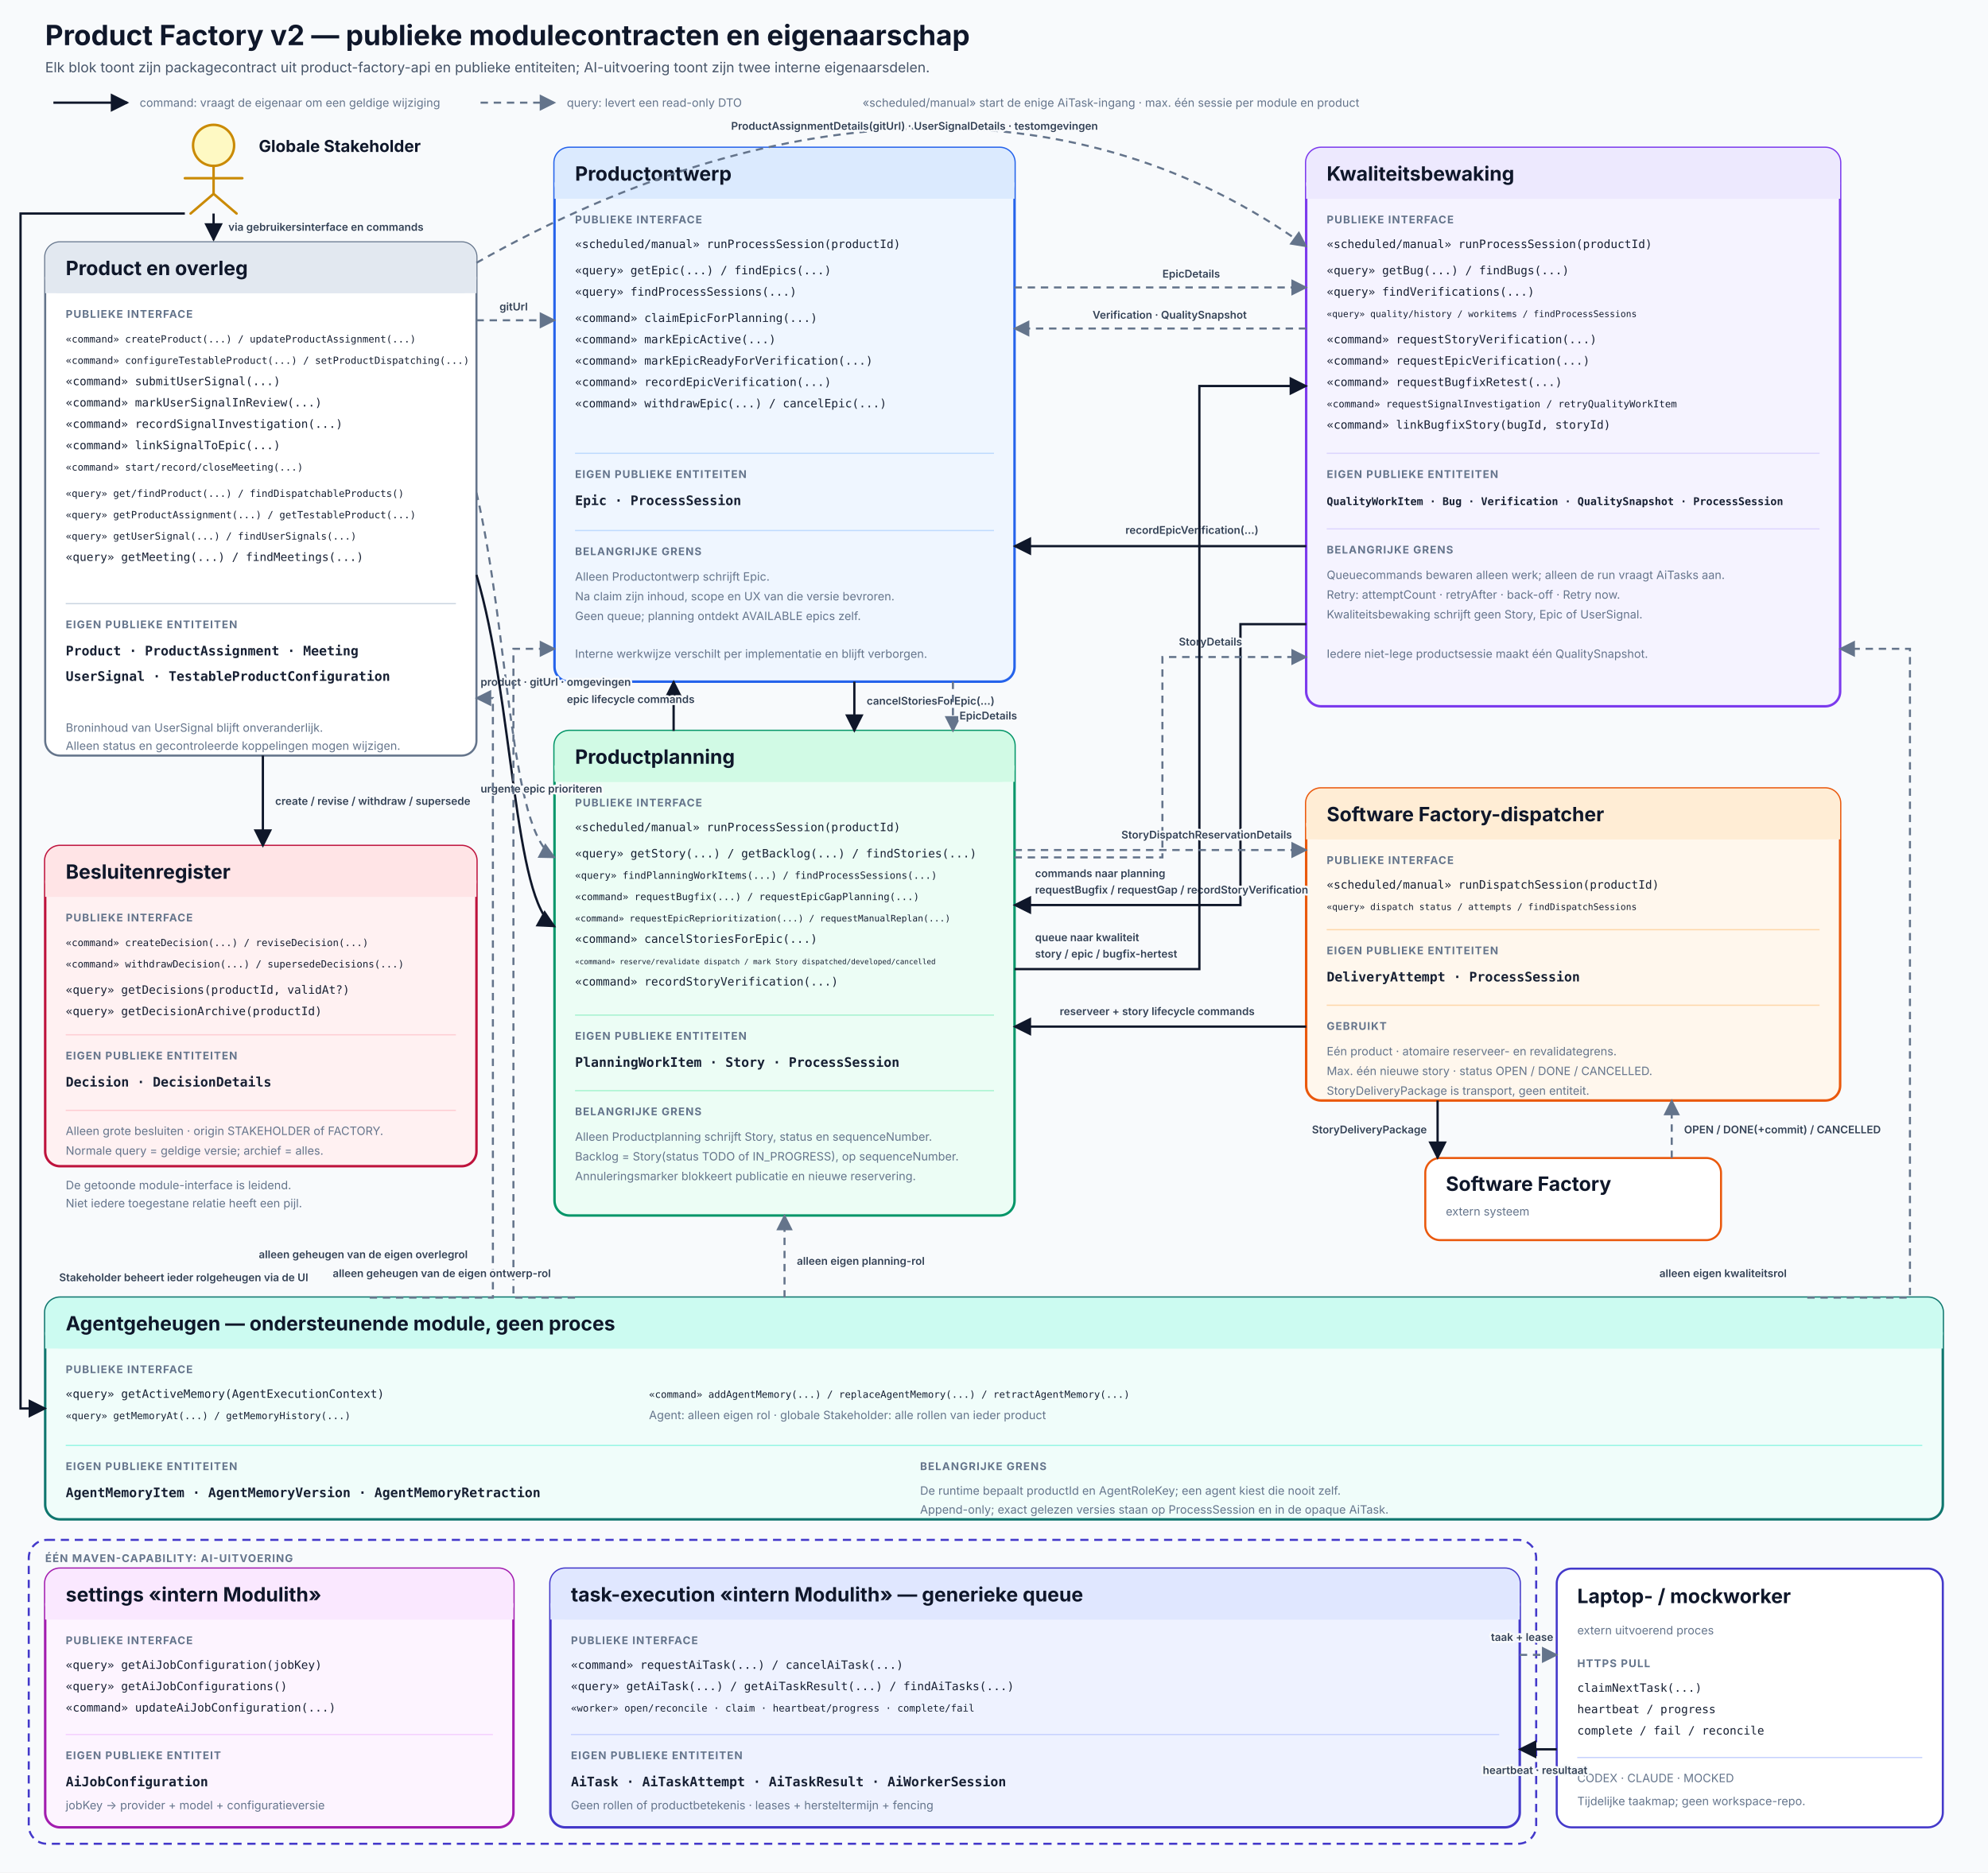
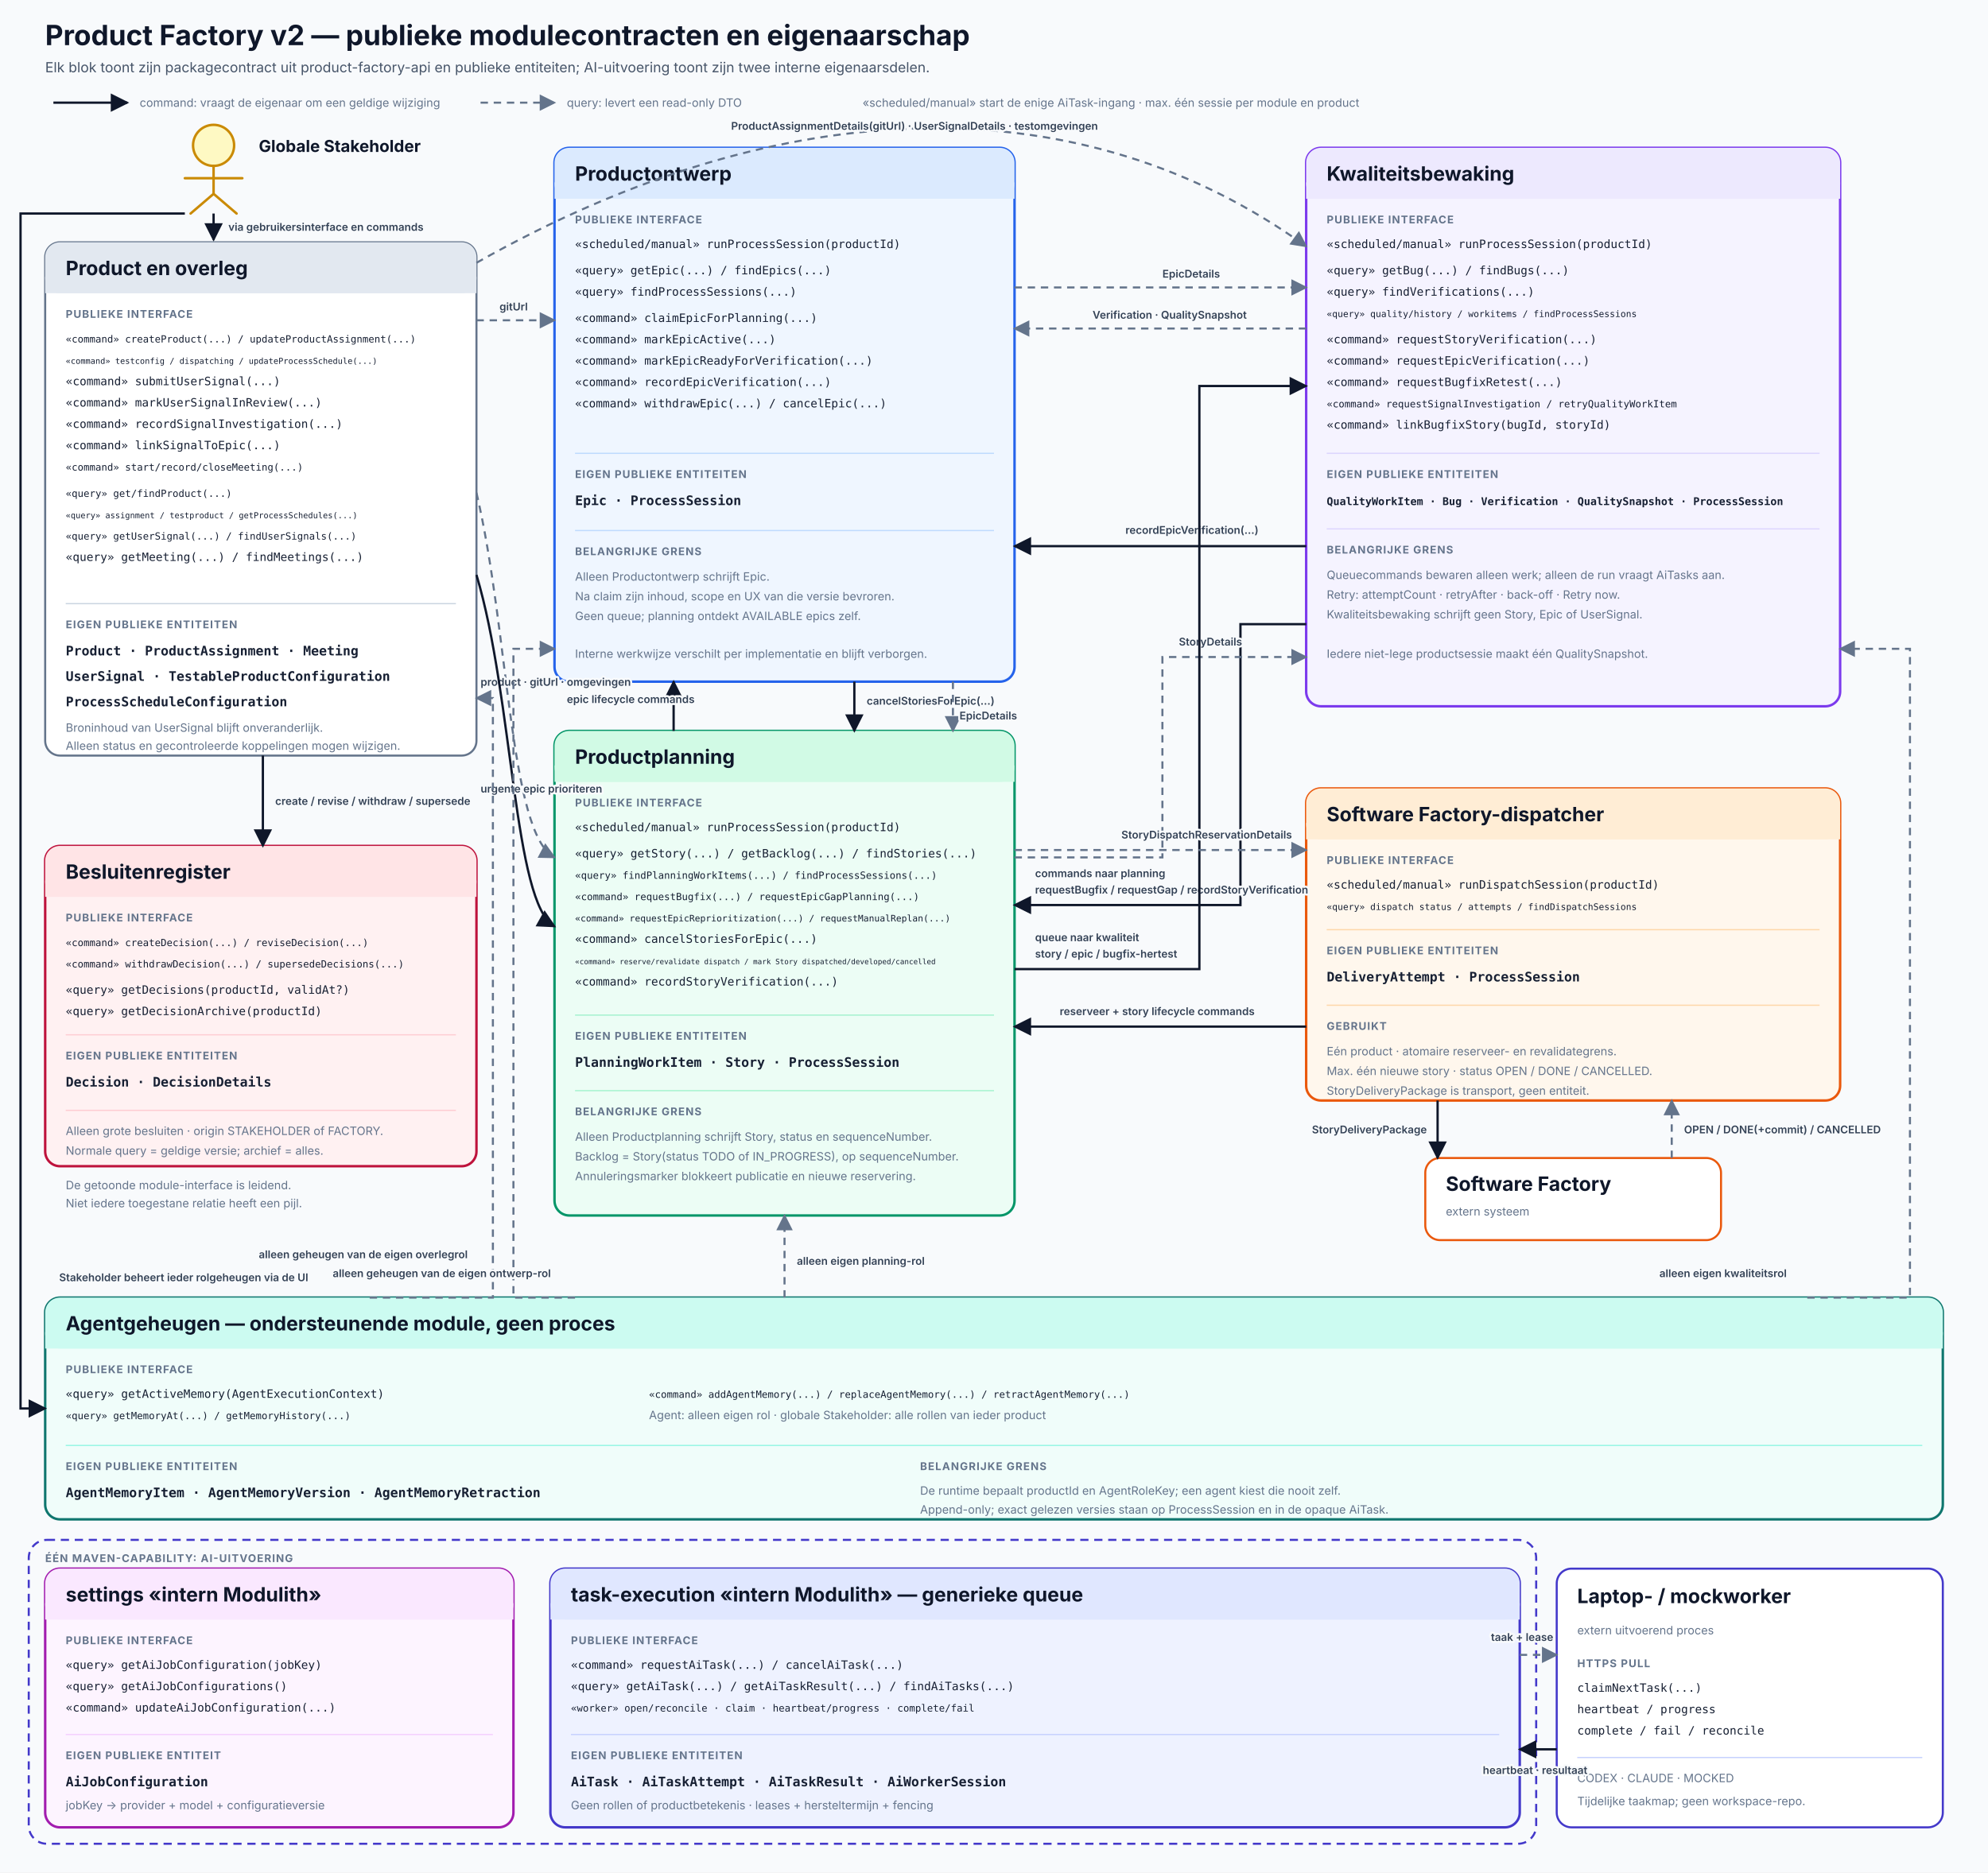
<svg xmlns="http://www.w3.org/2000/svg" width="2420" height="2280" viewBox="0 0 2420 2280" role="img" aria-labelledby="title desc">
  <defs>
    <marker id="commandArrow" viewBox="0 0 10 10" refX="9" refY="5" markerWidth="8" markerHeight="8" orient="auto">
      <path d="M0 0 L10 5 L0 10 Z" fill="#0f172a" />
    </marker>
    <marker id="queryArrow" viewBox="0 0 10 10" refX="9" refY="5" markerWidth="8" markerHeight="8" orient="auto">
      <path d="M0 0 L10 5 L0 10 Z" fill="#64748b" />
    </marker>
    <style>
      .title { font: 700 34px Inter, Arial, sans-serif; fill: #0f172a; }
      .subtitle { font: 400 17px Inter, Arial, sans-serif; fill: #475569; }
      .module-title { font: 700 24px Inter, Arial, sans-serif; fill: #0f172a; }
      .section-title { font: 700 13px Inter, Arial, sans-serif; letter-spacing: 1px; fill: #64748b; }
      .api { font: 500 14px ui-monospace, SFMono-Regular, Menlo, monospace; fill: #172033; }
      .entity { font: 600 16px ui-monospace, SFMono-Regular, Menlo, monospace; fill: #172033; }
      .note { font: 400 14px Inter, Arial, sans-serif; fill: #64748b; }
      .flow { font: 600 13px Inter, Arial, sans-serif; fill: #334155; paint-order: stroke; stroke: #f8fafc; stroke-width: 5px; stroke-linejoin: round; }
      .command { fill: none; stroke: #0f172a; stroke-width: 2.8; marker-end: url(#commandArrow); }
      .query { fill: none; stroke: #64748b; stroke-width: 2.5; stroke-dasharray: 9 7; marker-end: url(#queryArrow); }
      .divider { stroke-width: 1.5; }
    </style>
  </defs>
  <rect width="2420" height="2280" fill="#f8fafc" />
  <text x="55" y="55" class="title">Product Factory v2 — publieke modulecontracten en eigenaarschap</text>
  <text x="55" y="88" class="subtitle">Elk blok toont zijn packagecontract uit product-factory-api en publieke entiteiten; AI-uitvoering toont zijn twee interne eigenaarsdelen.</text>
  <path d="M65 125 H155" class="command" />
  <text x="170" y="130" class="note">command: vraagt de eigenaar om een geldige wijziging</text>
  <path d="M585 125 H675" class="query" />
  <text x="690" y="130" class="note">query: levert een read-only DTO</text>
  <text x="1050" y="130" class="note">«scheduled/manual» start de enige AiTask-ingang · max. één sessie per module en product</text>
  <circle cx="260" cy="177" r="25" fill="#fef9c3" stroke="#ca8a04" stroke-width="3" />
  <path d="M260 202 V236 M225 217 H295 M260 236 L232 260 M260 236 L288 260" fill="none" stroke="#ca8a04" stroke-width="3" stroke-linecap="round" />
  <text x="315" y="185" class="module-title" style="font-size:20px">Globale Stakeholder</text>
  <path d="M260 260 V292" class="command" />
  <text x="278" y="281" class="flow">via gebruikersinterface en commands</text>
  <rect x="55" y="295" width="525" height="625" rx="18" fill="#ffffff" stroke="#64748b" stroke-width="2.5" />
  <rect x="55" y="295" width="525" height="62" rx="18" fill="#e2e8f0" />
  <path d="M55 337 V357 H580 V337" fill="#e2e8f0" />
  <text x="80" y="335" class="module-title">Product en overleg</text>
  <text x="80" y="387" class="section-title">PUBLIEKE INTERFACE</text>
  <text x="80" y="417" class="api" style="font-size:12px">«command» createProduct(...) / updateProductAssignment(...)</text>
-   <text x="80" y="443" class="api" style="font-size:12px">«command» configureTestableProduct(...) / setProductDispatching(...)</text>
+   <text x="80" y="443" class="api" style="font-size:10px">«command» testconfig / dispatching / updateProcessSchedule(...)</text>
  <text x="80" y="469" class="api">«command» submitUserSignal(...)</text>
  <text x="80" y="495" class="api">«command» markUserSignalInReview(...)</text>
  <text x="80" y="521" class="api">«command» recordSignalInvestigation(...)</text>
  <text x="80" y="547" class="api">«command» linkSignalToEpic(...)</text>
  <text x="80" y="573" class="api" style="font-size:12px">«command» start/record/closeMeeting(...)</text>
-   <text x="80" y="605" class="api" style="font-size:12px">«query» get/findProduct(...) / findDispatchableProducts()</text>
-   <text x="80" y="631" class="api" style="font-size:12px">«query» getProductAssignment(...) / getTestableProduct(...)</text>
+   <text x="80" y="605" class="api" style="font-size:12px">«query» get/findProduct(...)</text>
+   <text x="80" y="631" class="api" style="font-size:10px">«query» assignment / testproduct / getProcessSchedules(...)</text>
  <text x="80" y="657" class="api" style="font-size:12px">«query» getUserSignal(...) / findUserSignals(...)</text>
  <text x="80" y="683" class="api">«query» getMeeting(...) / findMeetings(...)</text>
  <line x1="80" y1="735" x2="555" y2="735" class="divider" stroke="#cbd5e1" />
  <text x="80" y="765" class="section-title">EIGEN PUBLIEKE ENTITEITEN</text>
  <text x="80" y="798" class="entity">Product · ProductAssignment · Meeting</text>
  <text x="80" y="829" class="entity">UserSignal · TestableProductConfiguration</text>
+   <text x="80" y="860" class="entity">ProcessScheduleConfiguration</text>
  <text x="80" y="891" class="note">Broninhoud van UserSignal blijft onveranderlijk.</text>
  <text x="80" y="913" class="note">Alleen status en gecontroleerde koppelingen mogen wijzigen.</text>
  <rect x="675" y="180" width="560" height="650" rx="18" fill="#eff6ff" stroke="#2563eb" stroke-width="3" />
  <rect x="675" y="180" width="560" height="62" rx="18" fill="#dbeafe" />
  <path d="M675 222 V242 H1235 V222" fill="#dbeafe" />
  <text x="700" y="220" class="module-title">Productontwerp</text>
  <text x="700" y="272" class="section-title">PUBLIEKE INTERFACE</text>
  <text x="700" y="302" class="api">«scheduled/manual» runProcessSession(productId)</text>
  <text x="700" y="334" class="api">«query» getEpic(...) / findEpics(...)</text>
  <text x="700" y="360" class="api">«query» findProcessSessions(...)</text>
  <text x="700" y="392" class="api">«command» claimEpicForPlanning(...)</text>
  <text x="700" y="418" class="api">«command» markEpicActive(...)</text>
  <text x="700" y="444" class="api">«command» markEpicReadyForVerification(...)</text>
  <text x="700" y="470" class="api">«command» recordEpicVerification(...)</text>
  <text x="700" y="496" class="api">«command» withdrawEpic(...) / cancelEpic(...)</text>
  <line x1="700" y1="552" x2="1210" y2="552" class="divider" stroke="#bfdbfe" />
  <text x="700" y="582" class="section-title">EIGEN PUBLIEKE ENTITEITEN</text>
  <text x="700" y="615" class="entity">Epic · ProcessSession</text>
  <line x1="700" y1="646" x2="1210" y2="646" class="divider" stroke="#bfdbfe" />
  <text x="700" y="676" class="section-title">BELANGRIJKE GRENS</text>
  <text x="700" y="707" class="note">Alleen Productontwerp schrijft Epic.</text>
  <text x="700" y="731" class="note">Na claim zijn inhoud, scope en UX van die versie bevroren.</text>
  <text x="700" y="755" class="note">Geen queue; planning ontdekt AVAILABLE epics zelf.</text>
  <text x="700" y="801" class="note">Interne werkwijze verschilt per implementatie en blijft verborgen.</text>
  <rect x="675" y="890" width="560" height="590" rx="18" fill="#ecfdf5" stroke="#059669" stroke-width="3" />
  <rect x="675" y="890" width="560" height="62" rx="18" fill="#d1fae5" />
  <path d="M675 932 V952 H1235 V932" fill="#d1fae5" />
  <text x="700" y="930" class="module-title">Productplanning</text>
  <text x="700" y="982" class="section-title">PUBLIEKE INTERFACE</text>
  <text x="700" y="1012" class="api">«scheduled/manual» runProcessSession(productId)</text>
  <text x="700" y="1044" class="api">«query» getStory(...) / getBacklog(...) / findStories(...)</text>
  <text x="700" y="1070" class="api" style="font-size:12px">«query» findPlanningWorkItems(...) / findProcessSessions(...)</text>
  <text x="700" y="1096" class="api" style="font-size:12px">«command» requestBugfix(...) / requestEpicGapPlanning(...)</text>
  <text x="700" y="1122" class="api" style="font-size:11px">«command» requestEpicReprioritization(...) / requestManualReplan(...)</text>
  <text x="700" y="1148" class="api">«command» cancelStoriesForEpic(...)</text>
  <text x="700" y="1174" class="api" style="font-size:9px">«command» reserve/revalidate dispatch / mark Story dispatched/developed/cancelled</text>
  <text x="700" y="1200" class="api">«command» recordStoryVerification(...)</text>
  <line x1="700" y1="1236" x2="1210" y2="1236" class="divider" stroke="#a7f3d0" />
  <text x="700" y="1266" class="section-title">EIGEN PUBLIEKE ENTITEITEN</text>
  <text x="700" y="1299" class="entity">PlanningWorkItem · Story · ProcessSession</text>
  <line x1="700" y1="1328" x2="1210" y2="1328" class="divider" stroke="#a7f3d0" />
  <text x="700" y="1358" class="section-title">BELANGRIJKE GRENS</text>
  <text x="700" y="1389" class="note">Alleen Productplanning schrijft Story, status en sequenceNumber.</text>
  <text x="700" y="1413" class="note">Backlog = Story(status TODO of IN_PROGRESS), op sequenceNumber.</text>
  <text x="700" y="1437" class="note">Annuleringsmarker blokkeert publicatie en nieuwe reservering.</text>
  <g transform="translate(220 0)">
    <rect x="1370" y="180" width="650" height="680" rx="18" fill="#f5f3ff" stroke="#7c3aed" stroke-width="3" />
    <rect x="1370" y="180" width="650" height="62" rx="18" fill="#ede9fe" />
    <path d="M1370 222 V242 H2020 V222" fill="#ede9fe" />
    <text x="1395" y="220" class="module-title">Kwaliteitsbewaking</text>
    <text x="1395" y="272" class="section-title">PUBLIEKE INTERFACE</text>
    <text x="1395" y="302" class="api">«scheduled/manual» runProcessSession(productId)</text>
    <text x="1395" y="334" class="api">«query» getBug(...) / findBugs(...)</text>
    <text x="1395" y="360" class="api">«query» findVerifications(...)</text>
    <text x="1395" y="386" class="api" style="font-size:11px">«query» quality/history / workitems / findProcessSessions</text>
    <text x="1395" y="418" class="api">«command» requestStoryVerification(...)</text>
    <text x="1395" y="444" class="api">«command» requestEpicVerification(...)</text>
    <text x="1395" y="470" class="api">«command» requestBugfixRetest(...)</text>
    <text x="1395" y="496" class="api" style="font-size:12px">«command» requestSignalInvestigation / retryQualityWorkItem</text>
    <text x="1395" y="522" class="api">«command» linkBugfixStory(bugId, storyId)</text>
    <line x1="1395" y1="552" x2="1995" y2="552" class="divider" stroke="#ddd6fe" />
    <text x="1395" y="582" class="section-title">EIGEN PUBLIEKE ENTITEITEN</text>
    <text x="1395" y="615" class="entity" style="font-size:13px">QualityWorkItem · Bug · Verification · QualitySnapshot · ProcessSession</text>
    <line x1="1395" y1="644" x2="1995" y2="644" class="divider" stroke="#ddd6fe" />
    <text x="1395" y="674" class="section-title">BELANGRIJKE GRENS</text>
    <text x="1395" y="705" class="note">Queuecommands bewaren alleen werk; alleen de run vraagt AiTasks aan.</text>
    <text x="1395" y="729" class="note">Retry: attemptCount · retryAfter · back-off · Retry now.</text>
    <text x="1395" y="753" class="note">Kwaliteitsbewaking schrijft geen Story, Epic of UserSignal.</text>
    <text x="1395" y="801" class="note">Iedere niet-lege productsessie maakt één QualitySnapshot.</text>
  </g>
  <rect x="55" y="1030" width="525" height="390" rx="18" fill="#fff1f2" stroke="#be123c" stroke-width="3" />
  <rect x="55" y="1030" width="525" height="62" rx="18" fill="#ffe4e6" />
  <path d="M55 1072 V1092 H580 V1072" fill="#ffe4e6" />
  <text x="80" y="1070" class="module-title">Besluitenregister</text>
  <text x="80" y="1122" class="section-title">PUBLIEKE INTERFACE</text>
  <text x="80" y="1152" class="api" style="font-size:12px">«command» createDecision(...) / reviseDecision(...)</text>
  <text x="80" y="1178" class="api" style="font-size:12px">«command» withdrawDecision(...) / supersedeDecisions(...)</text>
  <text x="80" y="1210" class="api">«query» getDecisions(productId, validAt?)</text>
  <text x="80" y="1236" class="api">«query» getDecisionArchive(productId)</text>
  <line x1="80" y1="1260" x2="555" y2="1260" class="divider" stroke="#fecdd3" />
  <text x="80" y="1290" class="section-title">EIGEN PUBLIEKE ENTITEITEN</text>
  <text x="80" y="1323" class="entity">Decision · DecisionDetails</text>
  <line x1="80" y1="1352" x2="555" y2="1352" class="divider" stroke="#fecdd3" />
  <text x="80" y="1382" class="note">Alleen grote besluiten · origin STAKEHOLDER of FACTORY.</text>
  <text x="80" y="1406" class="note">Normale query = geldige versie; archief = alles.</text>
  <g transform="translate(220 0)">
    <rect x="1370" y="960" width="650" height="380" rx="18" fill="#fff7ed" stroke="#ea580c" stroke-width="3" />
    <rect x="1370" y="960" width="650" height="62" rx="18" fill="#ffedd5" />
    <path d="M1370 1002 V1022 H2020 V1002" fill="#ffedd5" />
    <text x="1395" y="1000" class="module-title">Software Factory-dispatcher</text>
    <text x="1395" y="1052" class="section-title">PUBLIEKE INTERFACE</text>
    <text x="1395" y="1082" class="api">«scheduled/manual» runDispatchSession(productId)</text>
    <text x="1395" y="1108" class="api" style="font-size:11px">«query» dispatch status / attempts / findDispatchSessions</text>
    <line x1="1395" y1="1132" x2="1995" y2="1132" class="divider" stroke="#fed7aa" />
    <text x="1395" y="1162" class="section-title">EIGEN PUBLIEKE ENTITEITEN</text>
    <text x="1395" y="1195" class="entity">DeliveryAttempt · ProcessSession</text>
    <line x1="1395" y1="1224" x2="1995" y2="1224" class="divider" stroke="#fed7aa" />
    <text x="1395" y="1254" class="section-title">GEBRUIKT</text>
    <text x="1395" y="1285" class="note">Eén product · atomaire reserveer- en revalidategrens.</text>
    <text x="1395" y="1309" class="note">Max. één nieuwe story · status OPEN / DONE / CANCELLED.</text>
    <text x="1395" y="1333" class="note">StoryDeliveryPackage is transport, geen entiteit.</text>
  </g>
  <g transform="translate(220 0)">
    <rect x="1515" y="1410" width="360" height="100" rx="18" fill="#ffffff" stroke="#ea580c" stroke-width="2.5" />
    <text x="1540" y="1450" class="module-title">Software Factory</text>
    <text x="1540" y="1480" class="note">extern systeem</text>
  </g>
  <path d="M580 390 H675" class="query" />
  <text x="608" y="378" class="flow">gitUrl</text>
  <path d="M580 600 C620 770 620 1015 675 1044" class="query" />
  <text x="585" y="835" class="flow">product · gitUrl · omgevingen</text>
  <path d="M580 700 C625 850 625 1100 675 1128" class="command" />
  <text x="585" y="965" class="flow">urgente epic prioriteren</text>
  <path d="M580 320 C960 105 1320 105 1590 300" class="query" />
  <text x="890" y="158" class="flow">ProductAssignmentDetails(gitUrl) · UserSignalDetails · testomgevingen</text>
  <path d="M820 890 V830" class="command" />
  <text x="690" y="856" class="flow">epic lifecycle commands</text>
  <path d="M1040 830 V890" class="command" />
  <text x="1055" y="858" class="flow">cancelStoriesForEpic(...)</text>
  <path d="M1160 830 V890" class="query" />
  <text x="1168" y="876" class="flow">EpicDetails</text>
  <path d="M1235 350 H1590" class="query" />
  <text x="1415" y="338" class="flow">EpicDetails</text>
  <path d="M1590 400 H1235" class="query" />
  <text x="1330" y="388" class="flow">Verification · QualitySnapshot</text>
  <path d="M1590 665 H1235" class="command" />
  <text x="1370" y="650" class="flow">recordEpicVerification(...)</text>
  <path d="M1590 760 H1510 V1102 H1235" class="command" />
  <text x="1260" y="1068" class="flow">commands naar planning</text>
  <text x="1260" y="1088" class="flow">requestBugfix / requestGap / recordStoryVerification</text>
  <path d="M1235 1044 H1415 V800 H1590" class="query" />
  <text x="1435" y="786" class="flow">StoryDetails</text>
  <path d="M1235 1180 H1460 V470 H1590" class="command" />
  <text x="1260" y="1146" class="flow">queue naar kwaliteit</text>
  <text x="1260" y="1166" class="flow">story / epic / bugfix-hertest</text>
  <path d="M1590 1250 H1235" class="command" />
  <text x="1290" y="1236" class="flow">reserveer + story lifecycle commands</text>
  <path d="M1235 1035 H1590" class="query" />
  <text x="1365" y="1021" class="flow">StoryDispatchReservationDetails</text>
  <path d="M1750 1340 V1410" class="command" />
  <text x="1597" y="1380" class="flow">StoryDeliveryPackage</text>
  <path d="M2035 1410 V1340" class="query" />
  <text x="2050" y="1380" class="flow">OPEN / DONE(+commit) / CANCELLED</text>
  <path d="M320 920 V1030" class="command" />
  <text x="335" y="980" class="flow">create / revise / withdraw / supersede</text>
  <text x="80" y="1448" class="note">De getoonde module-interface is leidend.</text>
  <text x="80" y="1470" class="note">Niet iedere toegestane relatie heeft een pijl.</text>
  <rect x="55" y="1580" width="2310" height="270" rx="18" fill="#f0fdfa" stroke="#0f766e" stroke-width="3" />
  <rect x="55" y="1580" width="2310" height="62" rx="18" fill="#ccfbf1" />
  <path d="M55 1622 V1642 H2365 V1622" fill="#ccfbf1" />
  <text x="80" y="1620" class="module-title">Agentgeheugen — ondersteunende module, geen proces</text>
  <text x="80" y="1672" class="section-title">PUBLIEKE INTERFACE</text>
  <text x="80" y="1702" class="api">«query» getActiveMemory(AgentExecutionContext)</text>
  <text x="80" y="1728" class="api" style="font-size:12px">«query» getMemoryAt(...) / getMemoryHistory(...)</text>
  <text x="790" y="1702" class="api" style="font-size:12px">«command» addAgentMemory(...) / replaceAgentMemory(...) / retractAgentMemory(...)</text>
  <text x="790" y="1728" class="note">Agent: alleen eigen rol · globale Stakeholder: alle rollen van ieder product</text>
  <line x1="80" y1="1760" x2="2340" y2="1760" class="divider" stroke="#99f6e4" />
  <text x="80" y="1790" class="section-title">EIGEN PUBLIEKE ENTITEITEN</text>
  <text x="80" y="1823" class="entity">AgentMemoryItem · AgentMemoryVersion · AgentMemoryRetraction</text>
  <text x="1120" y="1790" class="section-title">BELANGRIJKE GRENS</text>
  <text x="1120" y="1820" class="note">De runtime bepaalt productId en AgentRoleKey; een agent kiest die nooit zelf.</text>
  <text x="1120" y="1843" class="note">Append-only; exact gelezen versies staan op ProcessSession en in de opaque AiTask.</text>
  <path d="M450 1580 H600 V850 H580" class="query" />
  <text x="315" y="1532" class="flow">alleen geheugen van de eigen overlegrol</text>
  <path d="M700 1580 H625 V790 H675" class="query" />
  <text x="405" y="1555" class="flow">alleen geheugen van de eigen ontwerp-rol</text>
  <path d="M955 1580 V1480" class="query" />
  <text x="970" y="1540" class="flow">alleen eigen planning-rol</text>
  <path d="M2200 1580 H2325 V790 H2240" class="query" />
  <text x="2020" y="1555" class="flow">alleen eigen kwaliteitsrol</text>
  <path d="M225 260 H25 V1715 H55" class="command" />
  <text x="72" y="1560" class="flow">Stakeholder beheert ieder rolgeheugen via de UI</text>
  <rect x="35" y="1875" width="1835" height="370" rx="22" fill="none" stroke="#4338ca" stroke-width="2.5" stroke-dasharray="10 7" />
  <text x="55" y="1902" class="section-title">ÉÉN MAVEN-CAPABILITY: AI-UITVOERING</text>
  <rect x="55" y="1910" width="570" height="315" rx="18" fill="#fdf4ff" stroke="#a21caf" stroke-width="3" />
  <rect x="55" y="1910" width="570" height="62" rx="18" fill="#fae8ff" />
  <path d="M55 1952 V1972 H625 V1952" fill="#fae8ff" />
  <text x="80" y="1950" class="module-title">settings «intern Modulith»</text>
  <text x="80" y="2002" class="section-title">PUBLIEKE INTERFACE</text>
  <text x="80" y="2032" class="api">«query» getAiJobConfiguration(jobKey)</text>
  <text x="80" y="2058" class="api">«query» getAiJobConfigurations()</text>
  <text x="80" y="2084" class="api">«command» updateAiJobConfiguration(...)</text>
  <line x1="80" y1="2112" x2="600" y2="2112" class="divider" stroke="#f5d0fe" />
  <text x="80" y="2142" class="section-title">EIGEN PUBLIEKE ENTITEIT</text>
  <text x="80" y="2175" class="entity">AiJobConfiguration</text>
  <text x="80" y="2203" class="note">jobKey → provider + model + configuratieversie</text>
  <rect x="670" y="1910" width="1180" height="315" rx="18" fill="#eef2ff" stroke="#4338ca" stroke-width="3" />
  <rect x="670" y="1910" width="1180" height="62" rx="18" fill="#e0e7ff" />
  <path d="M670 1952 V1972 H1850 V1952" fill="#e0e7ff" />
  <text x="695" y="1950" class="module-title">task-execution «intern Modulith» — generieke queue</text>
  <text x="695" y="2002" class="section-title">PUBLIEKE INTERFACE</text>
  <text x="695" y="2032" class="api">«command» requestAiTask(...) / cancelAiTask(...)</text>
  <text x="695" y="2058" class="api">«query» getAiTask(...) / getAiTaskResult(...) / findAiTasks(...)</text>
  <text x="695" y="2084" class="api" style="font-size:12px">«worker» open/reconcile · claim · heartbeat/progress · complete/fail</text>
  <line x1="695" y1="2112" x2="1825" y2="2112" class="divider" stroke="#c7d2fe" />
  <text x="695" y="2142" class="section-title">EIGEN PUBLIEKE ENTITEITEN</text>
  <text x="695" y="2175" class="entity">AiTask · AiTaskAttempt · AiTaskResult · AiWorkerSession</text>
  <text x="695" y="2203" class="note">Geen rollen of productbetekenis · leases + hersteltermijn + fencing</text>
  <rect x="1895" y="1910" width="470" height="315" rx="18" fill="#ffffff" stroke="#4338ca" stroke-width="2.5" />
  <text x="1920" y="1952" class="module-title">Laptop- / mockworker</text>
  <text x="1920" y="1990" class="note">extern uitvoerend proces</text>
  <text x="1920" y="2030" class="section-title">HTTPS PULL</text>
  <text x="1920" y="2060" class="api">claimNextTask(...)</text>
  <text x="1920" y="2086" class="api">heartbeat / progress</text>
  <text x="1920" y="2112" class="api">complete / fail / reconcile</text>
  <line x1="1920" y1="2140" x2="2340" y2="2140" class="divider" stroke="#c7d2fe" />
  <text x="1920" y="2170" class="note">CODEX · CLAUDE · MOCKED</text>
  <text x="1920" y="2198" class="note">Tijdelijke taakmap; geen workspace-repo.</text>
  <path d="M1850 2015 H1895" class="query" />
  <text x="1815" y="1998" class="flow">taak + lease</text>
  <path d="M1895 2130 H1850" class="command" />
  <text x="1805" y="2160" class="flow">heartbeat · resultaat</text>
</svg>
